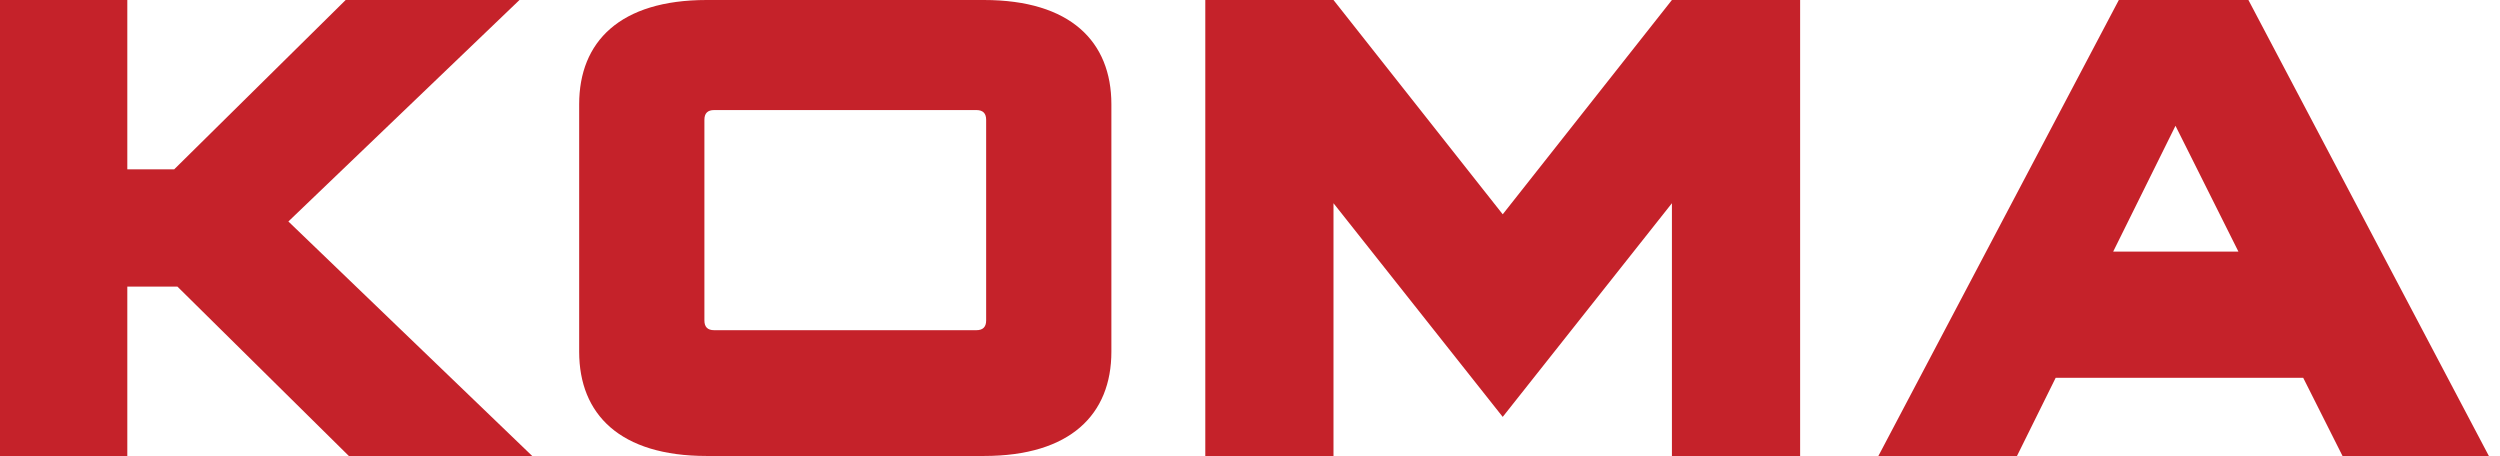
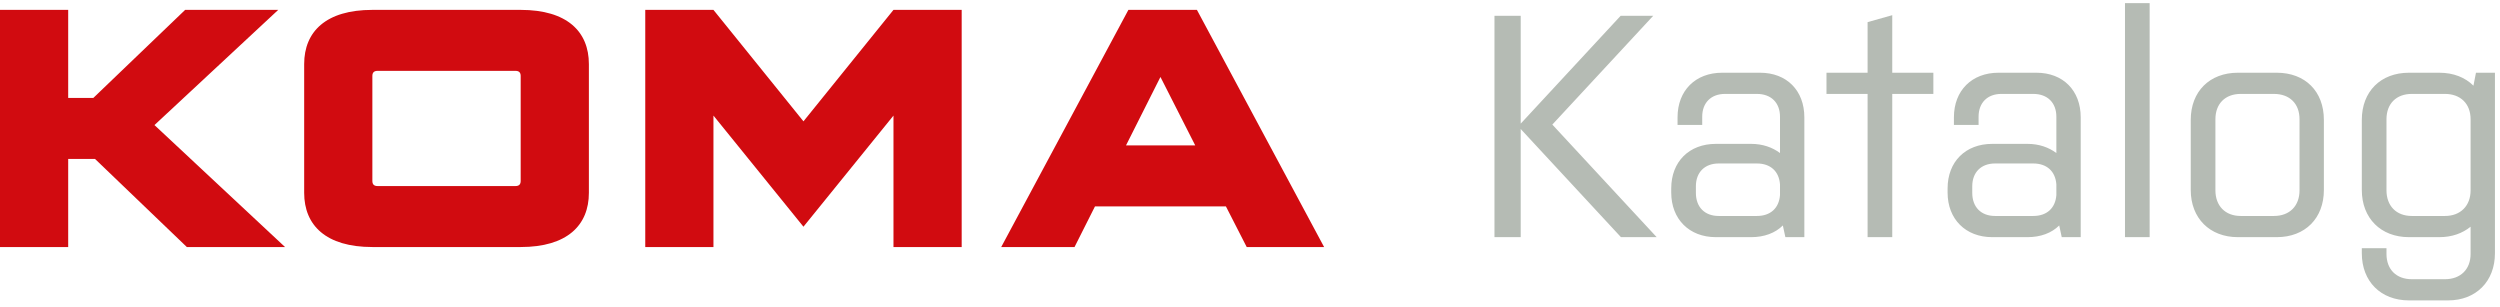
- <svg xmlns="http://www.w3.org/2000/svg" width="159px" height="29px" viewBox="0 0 159 29" version="1.1">
+ <svg xmlns="http://www.w3.org/2000/svg" width="253px" height="31px" viewBox="0 0 253 31" version="1.1">
  <defs />
-   <g id="Page-1" stroke="none" stroke-width="1" fill="none" fill-rule="evenodd">
-     <g id="logo-koma" fill="#C5222A">
-       <g id="Vstupní-strana">
-         <g id="Vstupní-strana-P(iPad)">
-           <g id="Login-screen">
-             <g id="LOGO-KOMA-Modular">
-               <path d="M33.849,29 L18.341,14.086 L33.039,0 L21.985,0 L11.077,10.771 L8.097,10.771 L8.097,0 L0,0 L0,29 L8.097,29 L8.097,18.229 L11.285,18.229 L22.188,29 L33.849,29 L33.849,29 L33.849,29 Z M62.719,20.382 C62.719,20.794 62.513,21 62.101,21 L45.418,21 C45.005,21 44.8,20.794 44.8,20.382 L44.8,7.618 C44.8,7.206 45.005,7 45.418,7 L62.101,7 C62.513,7 62.719,7.206 62.719,7.618 L62.719,20.382 L62.719,20.382 L62.719,20.382 Z M70.684,22.371 L70.684,6.629 C70.684,2.652 68.089,0 62.576,0 L44.943,0 C39.429,0 36.835,2.652 36.835,6.629 L36.835,22.371 C36.835,26.348 39.429,29 44.943,29 L62.576,29 C68.089,29 70.684,26.348 70.684,22.371 L70.684,22.371 L70.684,22.371 Z M106.334,29 L114.488,29 L114.488,0 L106.334,0 L95.573,13.63 L84.81,0 L76.657,0 L76.657,29 L84.81,29 L84.81,12.925 L95.573,26.514 L106.334,12.925 L106.334,29 L106.334,29 L106.334,29 Z M142.363,16 L134.399,16 L138.361,8 L142.363,16 L142.363,16 L142.363,16 Z M158.292,29 L142.999,0 L134.758,0 L119.465,29 L128.28,29 L130.741,24.028 L146.484,24.028 L148.985,29 L158.292,29 L158.292,29 L158.292,29 Z" id="Fill-2" />
+   <g id="Úvodní-strana-=-hlavní-rozcestník" stroke="none" stroke-width="1" fill="none" fill-rule="evenodd">
+     <g id="Základní-rozcestník-L(iPad)" transform="translate(-109, -25)">
+       <g id="TOP-NAV-Ipad-Landcape" transform="translate(-1, -1)">
+         <g id="Logo-KOMA-Katalog" transform="translate(76, 0)">
+           <g id="logo-koma-wide" transform="translate(34, 26)">
+             <path d="M164.04,24 L167.656,24 L157.096,12.608 L167.304,1.6 L164.008,1.6 L153.896,12.512 L153.896,1.6 L151.24,1.6 L151.24,24 L153.896,24 L153.896,13.056 L164.04,24 Z M182.6,24 L182.6,11.872 C182.6,9.152 180.808,7.36 178.12,7.36 L174.28,7.36 C171.592,7.36 169.768,9.152 169.768,11.872 L169.768,12.64 L172.264,12.64 L172.264,11.808 C172.264,10.4 173.16,9.504 174.568,9.504 L177.8,9.504 C179.24,9.504 180.136,10.4 180.136,11.808 L180.136,15.488 C179.368,14.912 178.376,14.56 177.224,14.56 L173.64,14.56 C170.952,14.56 169.128,16.352 169.128,19.072 L169.128,19.488 C169.128,22.176 170.952,24 173.64,24 L177.224,24 C178.536,24 179.656,23.584 180.424,22.816 L180.68,24 L182.6,24 Z M177.8,21.856 L173.928,21.856 C172.52,21.856 171.624,20.96 171.624,19.52 L171.624,18.848 C171.624,17.44 172.52,16.544 173.928,16.544 L177.8,16.544 C179.176,16.544 180.04,17.344 180.136,18.656 L180.136,19.744 C180.04,21.056 179.176,21.856 177.8,21.856 L177.8,21.856 Z M184.84,9.504 L189,9.504 L189,24 L191.496,24 L191.496,9.504 L195.656,9.504 L195.656,7.36 L191.496,7.36 L191.496,1.536 L189,2.24 L189,7.36 L184.84,7.36 L184.84,9.504 Z M210.568,24 L210.568,11.872 C210.568,9.152 208.776,7.36 206.088,7.36 L202.248,7.36 C199.56,7.36 197.736,9.152 197.736,11.872 L197.736,12.64 L200.232,12.64 L200.232,11.808 C200.232,10.4 201.128,9.504 202.536,9.504 L205.768,9.504 C207.208,9.504 208.104,10.4 208.104,11.808 L208.104,15.488 C207.336,14.912 206.344,14.56 205.192,14.56 L201.608,14.56 C198.92,14.56 197.096,16.352 197.096,19.072 L197.096,19.488 C197.096,22.176 198.92,24 201.608,24 L205.192,24 C206.504,24 207.624,23.584 208.392,22.816 L208.648,24 L210.568,24 Z M205.768,21.856 L201.896,21.856 C200.488,21.856 199.592,20.96 199.592,19.52 L199.592,18.848 C199.592,17.44 200.488,16.544 201.896,16.544 L205.768,16.544 C207.144,16.544 208.008,17.344 208.104,18.656 L208.104,19.744 C208.008,21.056 207.144,21.856 205.768,21.856 L205.768,21.856 Z M215.048,24 L217.544,24 L217.544,0.32 L215.048,0.32 L215.048,24 Z M232.712,19.264 C232.712,20.832 231.72,21.856 230.12,21.856 L226.76,21.856 C225.192,21.856 224.2,20.832 224.2,19.264 L224.2,12.064 C224.2,10.496 225.192,9.504 226.76,9.504 L230.12,9.504 C231.72,9.504 232.712,10.496 232.712,12.064 L232.712,19.264 Z M235.176,19.232 L235.176,12.128 C235.176,9.248 233.288,7.36 230.408,7.36 L226.472,7.36 C223.624,7.36 221.704,9.248 221.704,12.128 L221.704,19.232 C221.704,22.08 223.624,24 226.472,24 L230.408,24 C233.288,24 235.176,22.08 235.176,19.232 L235.176,19.232 Z M252.488,7.36 L250.568,7.36 L250.312,8.672 C249.48,7.84 248.296,7.36 246.856,7.36 L243.784,7.36 C240.936,7.36 239.016,9.248 239.016,12.128 L239.016,19.232 C239.016,22.08 240.936,24 243.784,24 L246.856,24 C248.136,24 249.192,23.616 250.024,22.944 L250.024,25.696 C250.024,27.264 249,28.256 247.432,28.256 L244.072,28.256 C242.504,28.256 241.512,27.264 241.512,25.696 L241.512,25.12 L239.016,25.12 L239.016,25.632 C239.016,28.48 240.936,30.4 243.784,30.4 L247.752,30.4 C250.568,30.4 252.488,28.48 252.488,25.632 L252.488,7.36 Z M241.512,12.064 C241.512,10.496 242.504,9.504 244.072,9.504 L247.432,9.504 C249,9.504 250.024,10.496 250.024,12.064 L250.024,19.264 C250.024,20.832 249,21.856 247.432,21.856 L244.072,21.856 C242.504,21.856 241.512,20.832 241.512,19.264 L241.512,12.064 Z" id="Katalog" fill="#B5BBB4" />
+             <g id="LOGO-KOMA" transform="translate(0, 1)" fill="#D10B10">
+               <path d="M134,24 L121.129,0 L114.194,0 L101.323,24 L108.742,24 L110.813,19.886 L124.062,19.886 L126.167,24 L134,24 Z M120.957,13.714 L113.952,13.714 L117.437,6.788 L120.957,13.714 Z M90.42,24 L97.322,24 L97.322,0 L90.42,0 L81.31,11.28 L72.201,0 L65.3,0 L65.3,24 L72.201,24 L72.201,10.697 L81.31,21.943 L90.42,10.697 L90.42,24 Z M59.595,18.514 L59.595,5.486 C59.595,2.194 57.386,0 52.693,0 L37.683,0 C32.99,0 30.782,2.194 30.782,5.486 L30.782,18.514 C30.782,21.806 32.99,24 37.683,24 L52.693,24 C57.386,24 59.595,21.806 59.595,18.514 L59.595,18.514 Z M52.693,17.314 C52.693,17.657 52.521,17.828 52.176,17.828 L38.201,17.828 C37.856,17.828 37.683,17.657 37.683,17.314 L37.683,6.685 C37.683,6.343 37.856,6.171 38.201,6.171 L52.176,6.171 C52.521,6.171 52.693,6.343 52.693,6.685 L52.693,17.314 Z M28.847,24 L15.631,11.657 L28.157,0 L18.737,0 L9.441,8.914 L6.901,8.914 L6.901,0 L0,0 L0,24 L6.901,24 L6.901,15.086 L9.618,15.086 L18.909,24 L28.847,24 Z" id="Fill-1" />
            </g>
          </g>
        </g>
      </g>
    </g>
  </g>
</svg>
